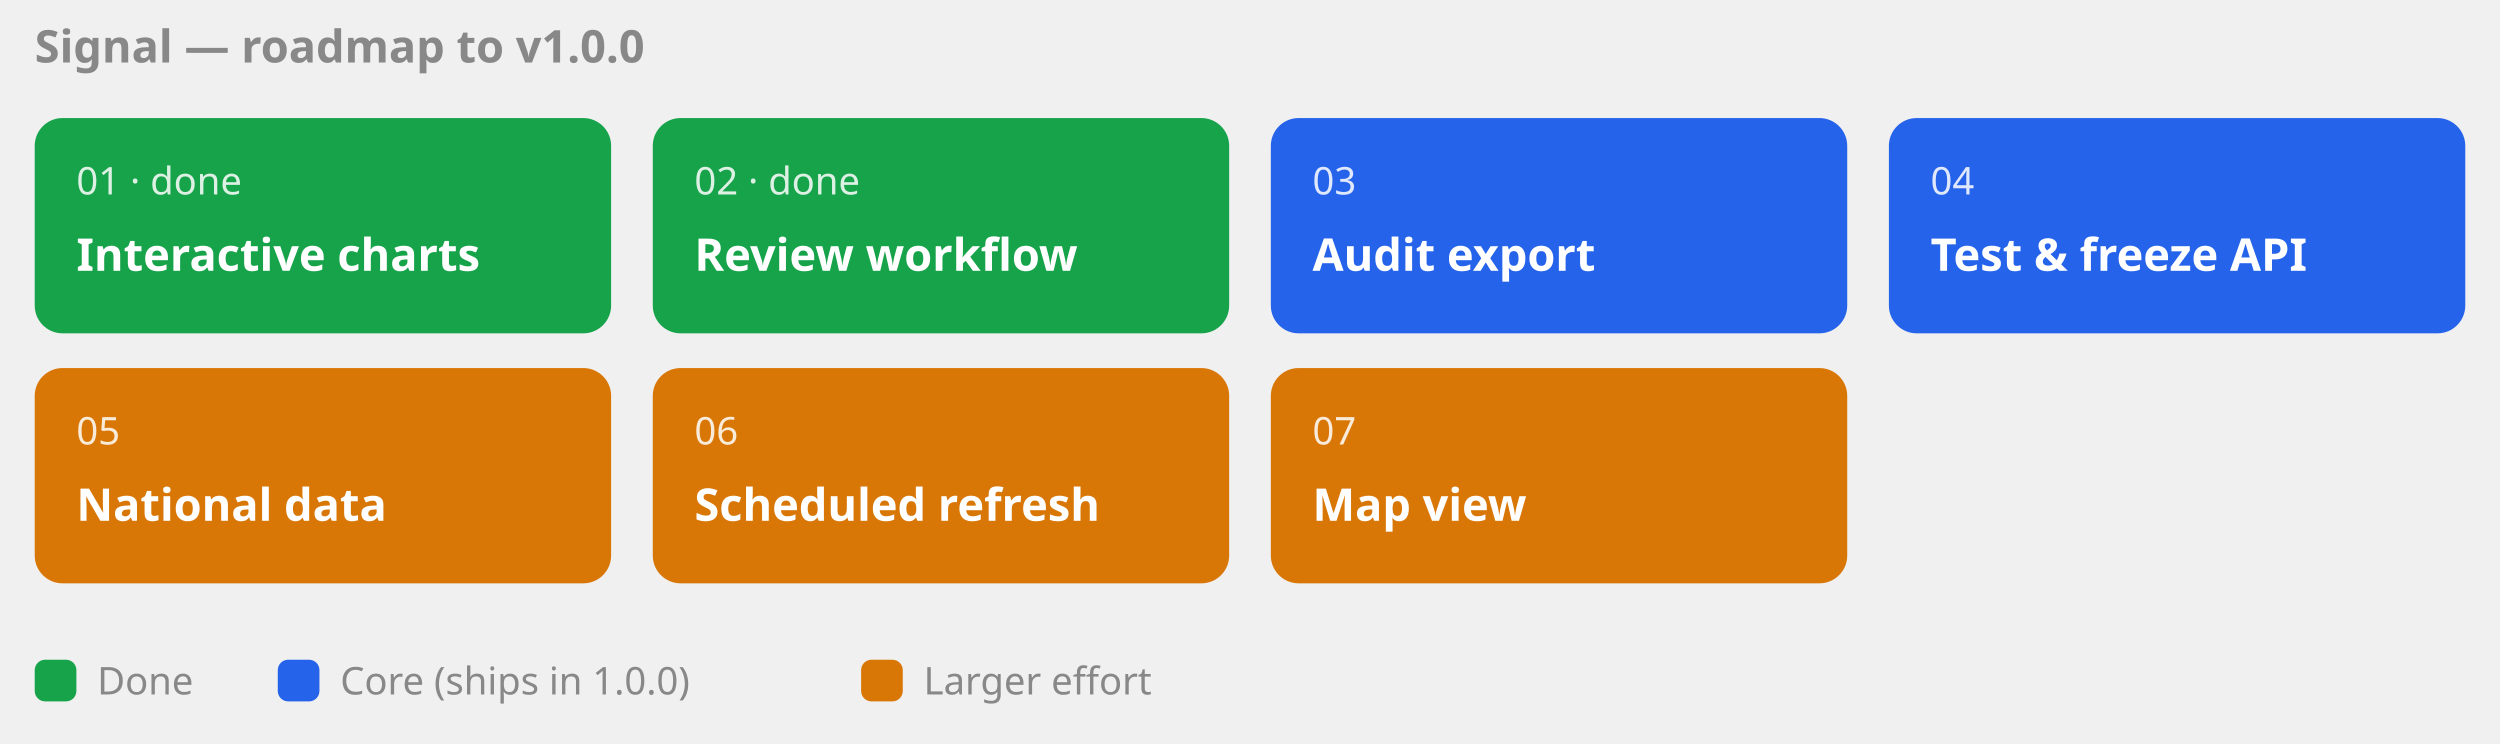
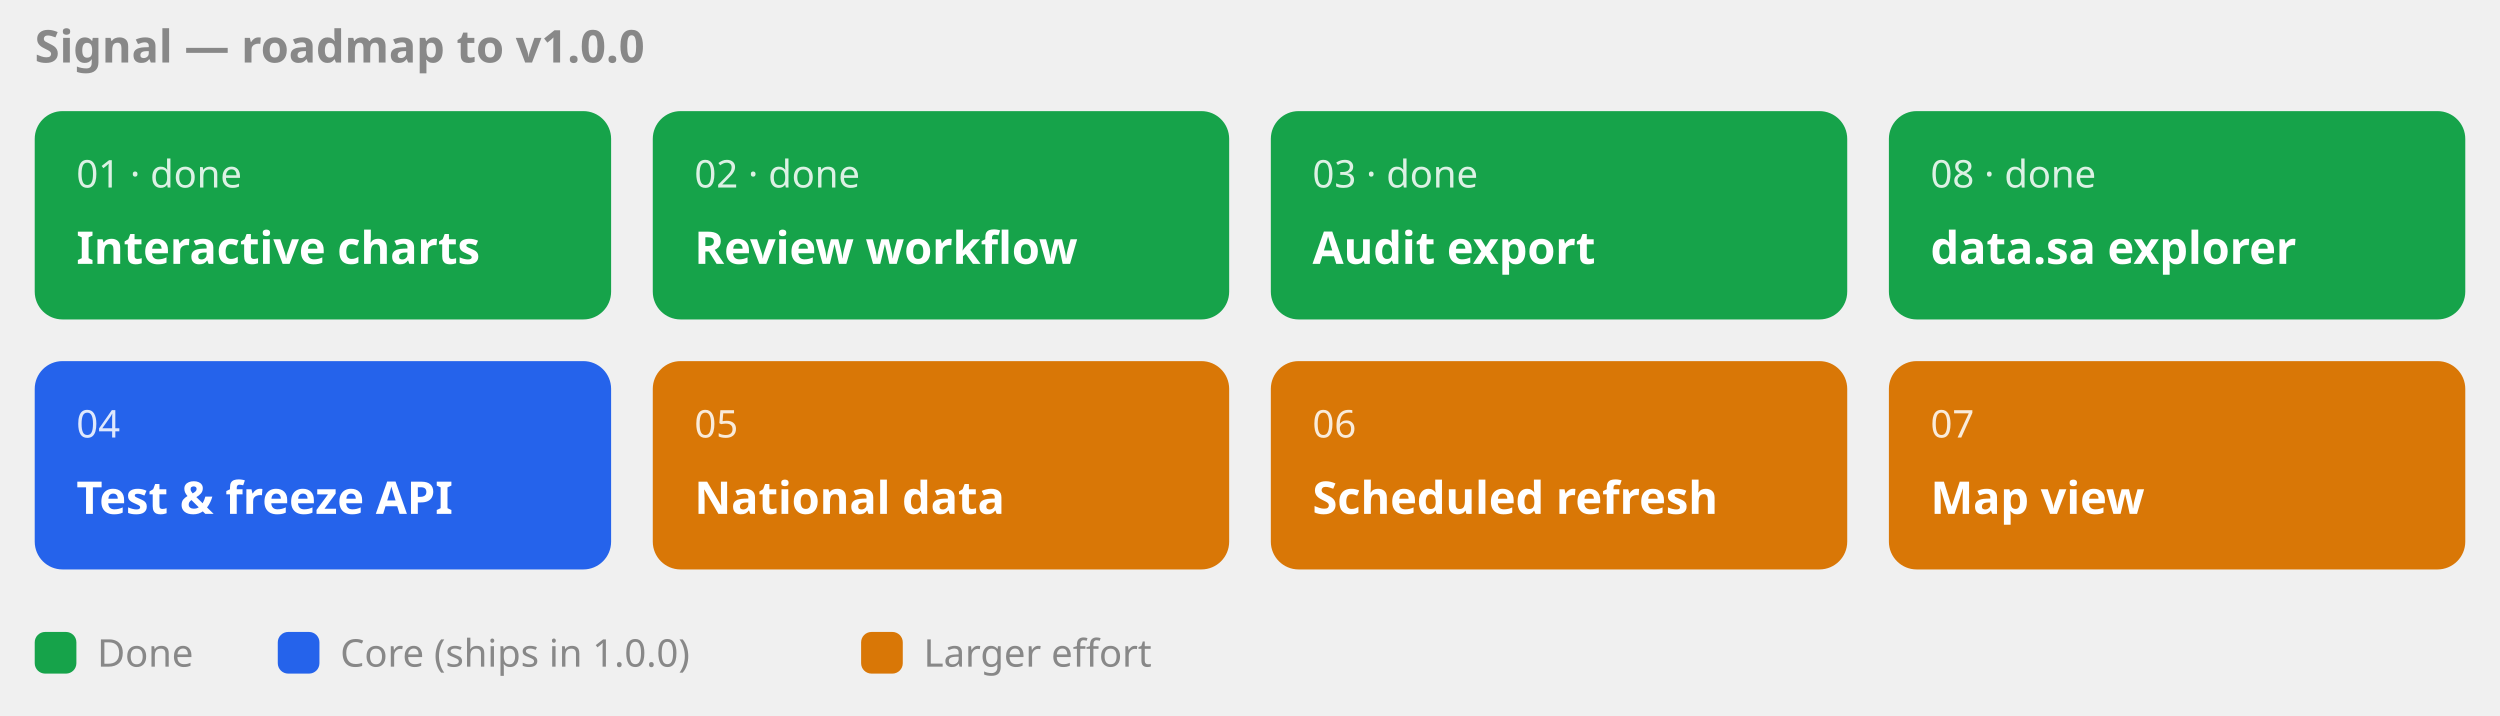
- <svg xmlns="http://www.w3.org/2000/svg" width="100%" viewBox="0 0 720 214" role="img" aria-label="Signal roadmap to version 1.0.0: epic 01 interactive charts done; epics 02 to 07 planned.">
+ <svg xmlns="http://www.w3.org/2000/svg" width="100%" viewBox="0 0 720 206" role="img" aria-label="Signal roadmap to v1.0.0: interactive charts, review workflow, audit export, and the data.sa explorer are done; test-and-freeze, national data, scheduled refresh, and map view remain.">
  <text x="10" y="18" font-family="system-ui, sans-serif" font-size="13" font-weight="700" fill="#888">Signal — roadmap to v1.0.0</text>
  <g font-family="system-ui, sans-serif">
    <g>
-       <rect x="10" y="34" width="166" height="62" rx="8" fill="#16a34a" />
-       <text x="22" y="56" font-size="11" fill="#ffffff" opacity="0.85">01 · done</text>
-       <text x="22" y="78" font-size="13" font-weight="600" fill="#ffffff">Interactive charts</text>
+       <rect x="10" y="32" width="166" height="60" rx="8" fill="#16a34a" />
+       <text x="22" y="54" font-size="11" fill="#ffffff" opacity="0.85">01 · done</text>
+       <text x="22" y="76" font-size="13" font-weight="600" fill="#ffffff">Interactive charts</text>
    </g>
    <g>
-       <rect x="188" y="34" width="166" height="62" rx="8" fill="#16a34a" />
-       <text x="200" y="56" font-size="11" fill="#ffffff" opacity="0.85">02 · done</text>
-       <text x="200" y="78" font-size="13" font-weight="600" fill="#ffffff">Review workflow</text>
+       <rect x="188" y="32" width="166" height="60" rx="8" fill="#16a34a" />
+       <text x="200" y="54" font-size="11" fill="#ffffff" opacity="0.85">02 · done</text>
+       <text x="200" y="76" font-size="13" font-weight="600" fill="#ffffff">Review workflow</text>
    </g>
    <g>
-       <rect x="366" y="34" width="166" height="62" rx="8" fill="#2563eb" />
-       <text x="378" y="56" font-size="11" fill="#ffffff" opacity="0.85">03</text>
-       <text x="378" y="78" font-size="13" font-weight="600" fill="#ffffff">Audit export</text>
+       <rect x="366" y="32" width="166" height="60" rx="8" fill="#16a34a" />
+       <text x="378" y="54" font-size="11" fill="#ffffff" opacity="0.85">03 · done</text>
+       <text x="378" y="76" font-size="13" font-weight="600" fill="#ffffff">Audit export</text>
    </g>
    <g>
-       <rect x="544" y="34" width="166" height="62" rx="8" fill="#2563eb" />
-       <text x="556" y="56" font-size="11" fill="#ffffff" opacity="0.85">04</text>
-       <text x="556" y="78" font-size="13" font-weight="600" fill="#ffffff">Test &amp; freeze API</text>
+       <rect x="544" y="32" width="166" height="60" rx="8" fill="#16a34a" />
+       <text x="556" y="54" font-size="11" fill="#ffffff" opacity="0.85">08 · done</text>
+       <text x="556" y="76" font-size="13" font-weight="600" fill="#ffffff">data.sa explorer</text>
    </g>
    <g>
-       <rect x="10" y="106" width="166" height="62" rx="8" fill="#d97706" />
-       <text x="22" y="128" font-size="11" fill="#ffffff" opacity="0.85">05</text>
-       <text x="22" y="150" font-size="13" font-weight="600" fill="#ffffff">National data</text>
+       <rect x="10" y="104" width="166" height="60" rx="8" fill="#2563eb" />
+       <text x="22" y="126" font-size="11" fill="#ffffff" opacity="0.85">04</text>
+       <text x="22" y="148" font-size="13" font-weight="600" fill="#ffffff">Test &amp; freeze API</text>
    </g>
    <g>
-       <rect x="188" y="106" width="166" height="62" rx="8" fill="#d97706" />
-       <text x="200" y="128" font-size="11" fill="#ffffff" opacity="0.85">06</text>
-       <text x="200" y="150" font-size="13" font-weight="600" fill="#ffffff">Scheduled refresh</text>
+       <rect x="188" y="104" width="166" height="60" rx="8" fill="#d97706" />
+       <text x="200" y="126" font-size="11" fill="#ffffff" opacity="0.85">05</text>
+       <text x="200" y="148" font-size="13" font-weight="600" fill="#ffffff">National data</text>
    </g>
    <g>
-       <rect x="366" y="106" width="166" height="62" rx="8" fill="#d97706" />
-       <text x="378" y="128" font-size="11" fill="#ffffff" opacity="0.85">07</text>
-       <text x="378" y="150" font-size="13" font-weight="600" fill="#ffffff">Map view</text>
+       <rect x="366" y="104" width="166" height="60" rx="8" fill="#d97706" />
+       <text x="378" y="126" font-size="11" fill="#ffffff" opacity="0.85">06</text>
+       <text x="378" y="148" font-size="13" font-weight="600" fill="#ffffff">Scheduled refresh</text>
+     </g>
+     <g>
+       <rect x="544" y="104" width="166" height="60" rx="8" fill="#d97706" />
+       <text x="556" y="126" font-size="11" fill="#ffffff" opacity="0.85">07</text>
+       <text x="556" y="148" font-size="13" font-weight="600" fill="#ffffff">Map view</text>
    </g>
  </g>
  <g font-family="system-ui, sans-serif" font-size="11" fill="#888">
-     <rect x="10" y="190" width="12" height="12" rx="3" fill="#16a34a" />
-     <text x="28" y="200">Done</text>
-     <rect x="80" y="190" width="12" height="12" rx="3" fill="#2563eb" />
-     <text x="98" y="200">Core (ships in 1.0.0)</text>
-     <rect x="248" y="190" width="12" height="12" rx="3" fill="#d97706" />
-     <text x="266" y="200">Larger effort</text>
+     <rect x="10" y="182" width="12" height="12" rx="3" fill="#16a34a" />
+     <text x="28" y="192">Done</text>
+     <rect x="80" y="182" width="12" height="12" rx="3" fill="#2563eb" />
+     <text x="98" y="192">Core (ships in 1.0.0)</text>
+     <rect x="248" y="182" width="12" height="12" rx="3" fill="#d97706" />
+     <text x="266" y="192">Larger effort</text>
  </g>
</svg>
